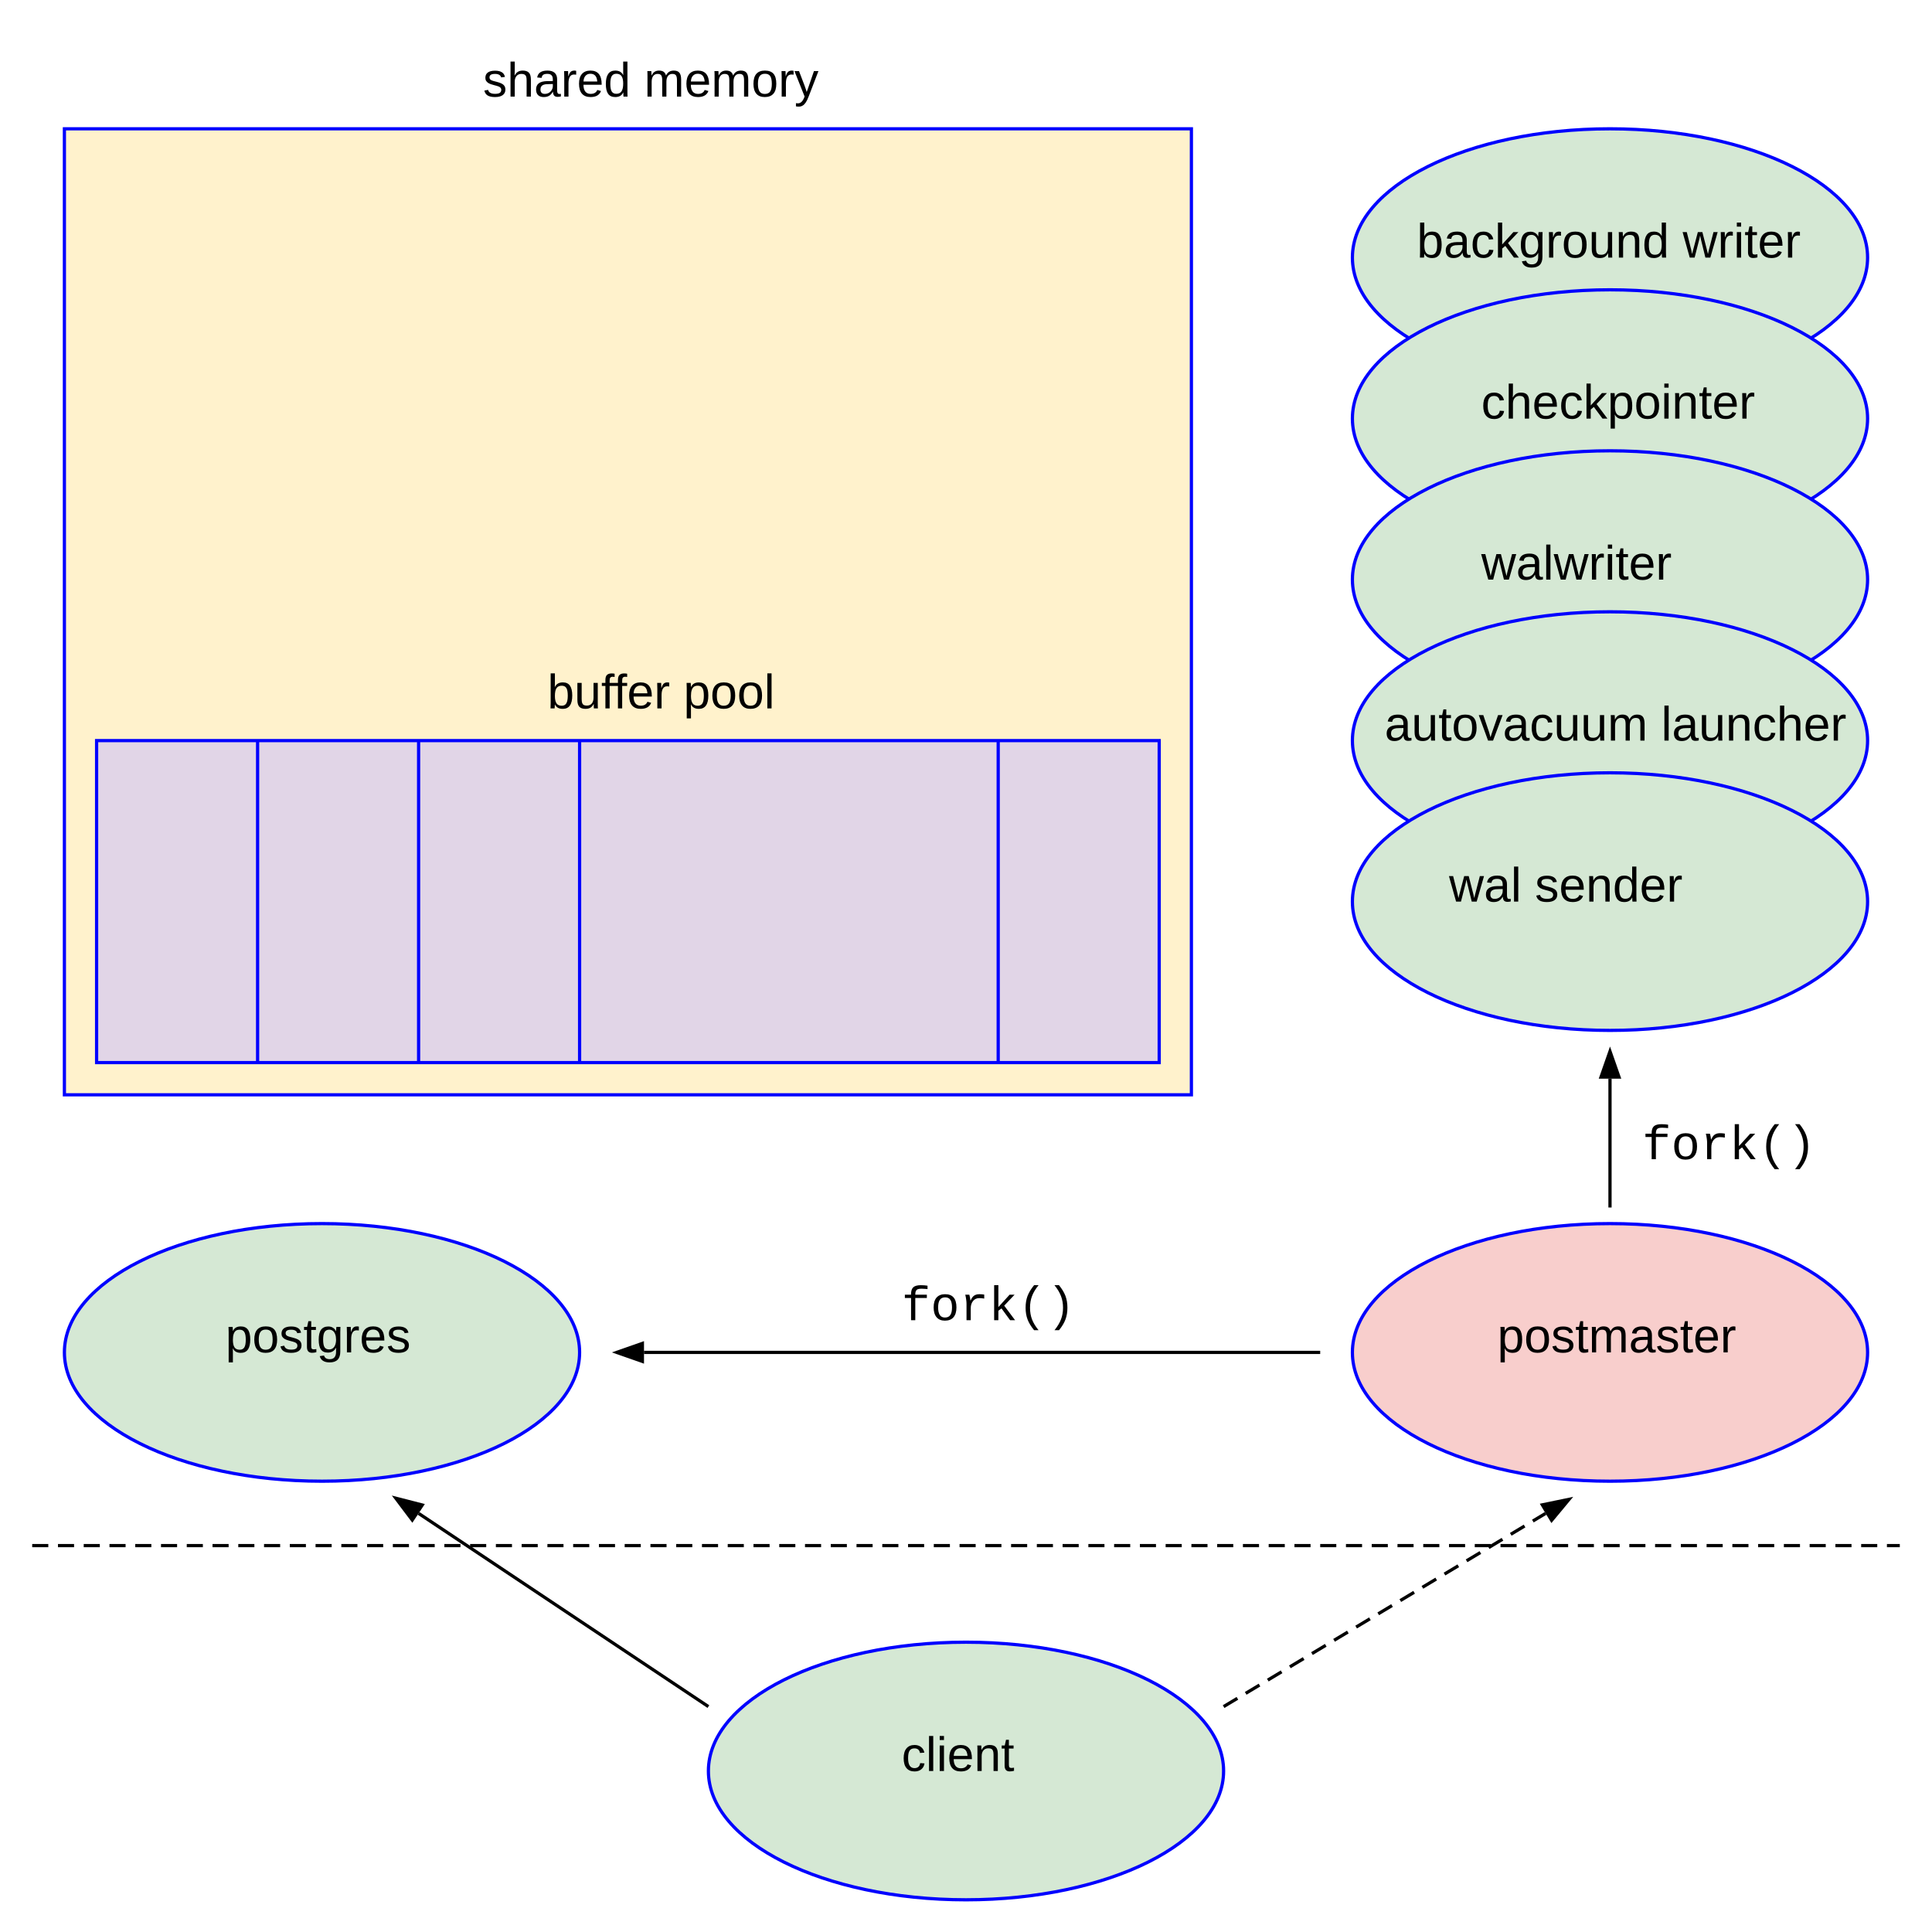
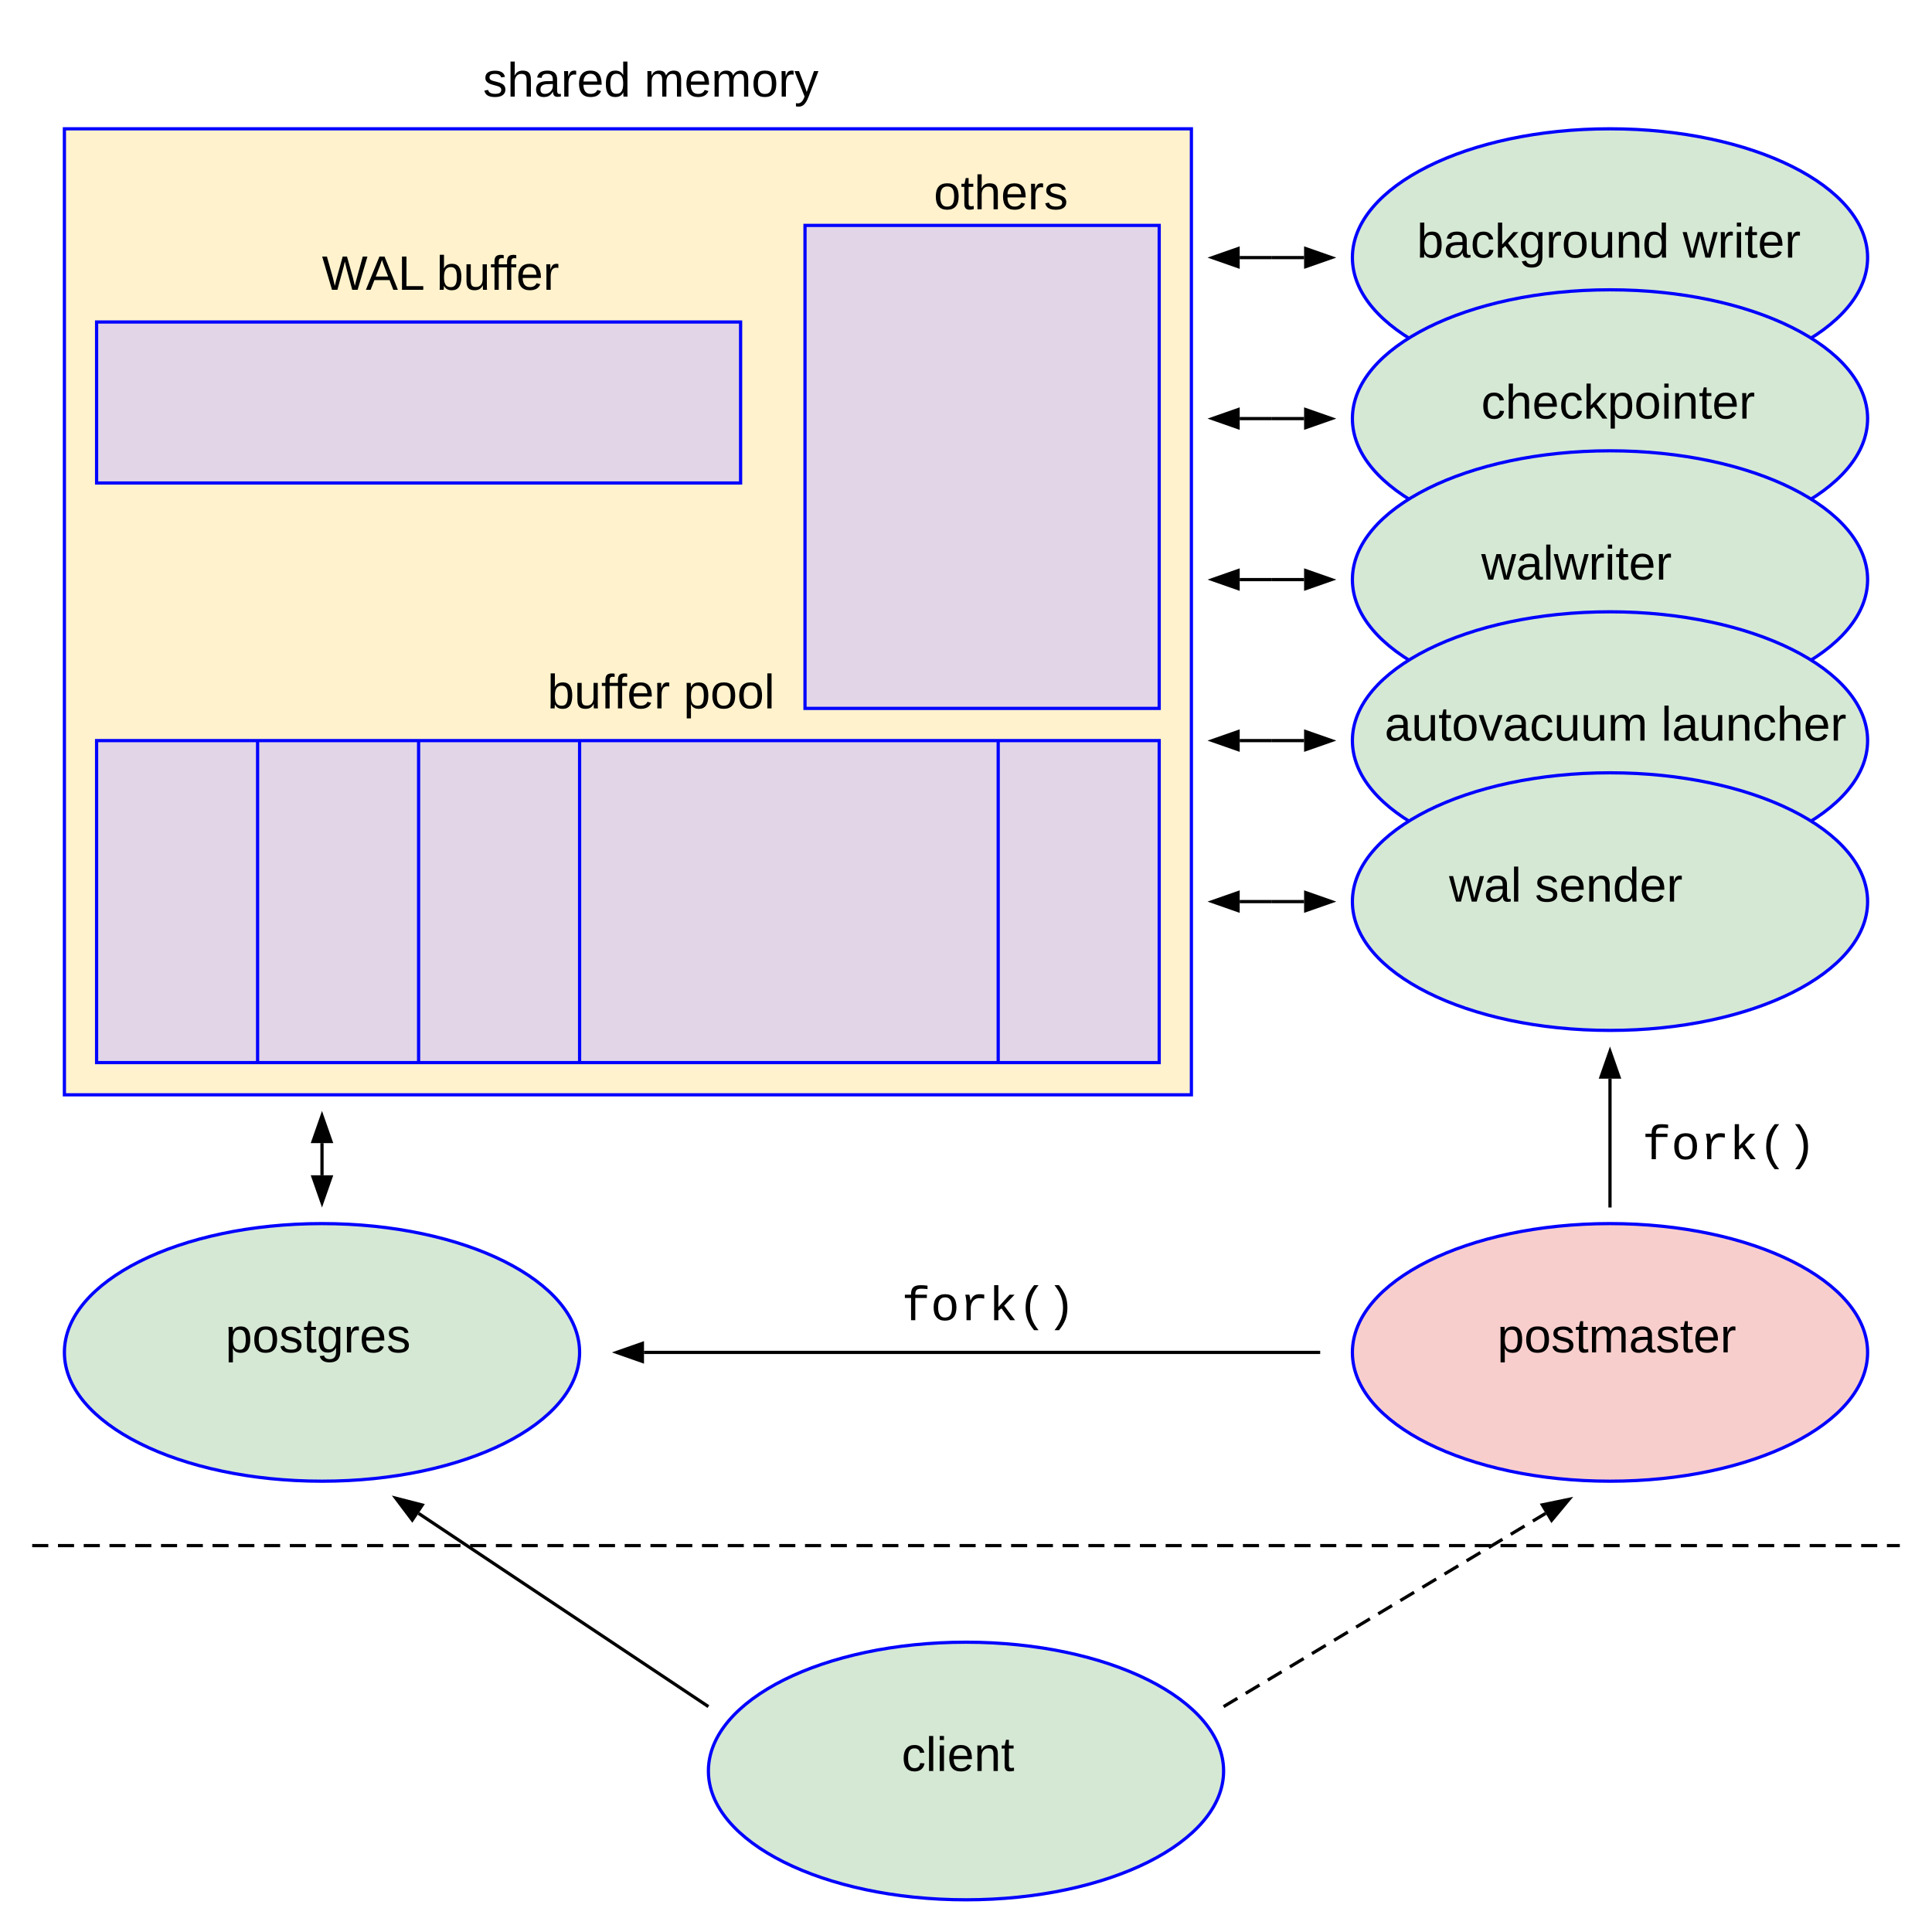
<svg xmlns="http://www.w3.org/2000/svg" version="1.1" width="600" height="600">
  <defs>
    <marker id="arrowhead" markerWidth="10" markerHeight="7" refX="0" refY="3.5" orient="auto">
      <polygon points="0 0, 10 3.5, 0 7" />
    </marker>
  </defs>
  <ellipse cx="500" cy="80" rx="80" ry="40" style="fill:rgb(213,232,212);stroke:#0000FF;stroke-width:1" />
  <text x="440" y="80" style="font-size:15px;font-family:'Arial'">
background writer
</text>
  <ellipse cx="500" cy="130" rx="80" ry="40" style="fill:rgb(213,232,212);stroke:#0000FF;stroke-width:1" />
  <text x="460" y="130" style="font-size:15px;font-family:'Arial'">
checkpointer
</text>
  <ellipse cx="500" cy="180" rx="80" ry="40" style="fill:rgb(213,232,212);stroke:#0000FF;stroke-width:1" />
  <text x="460" y="180" style="font-size:15px;font-family:'Arial'">
walwriter
</text>
  <ellipse cx="500" cy="230" rx="80" ry="40" style="fill:rgb(213,232,212);stroke:#0000FF;stroke-width:1" />
  <text x="430" y="230" style="font-size:15px;font-family:'Arial'">
autovacuum launcher
</text>
  <ellipse cx="500" cy="280" rx="80" ry="40" style="fill:rgb(213,232,212);stroke:#0000FF;stroke-width:1" />
  <text x="450" y="280" style="font-size:15px;font-family:'Arial'">
wal sender
</text>
+   <line x1="395" y1="80" x2="385" y2="80" stroke="#000" stroke-width="1" marker-end="url(#arrowhead)" />
+   <line x1="395" y1="80" x2="405" y2="80" stroke="#000" stroke-width="1" marker-end="url(#arrowhead)" />
+   <line x1="395" y1="130" x2="385" y2="130" stroke="#000" stroke-width="1" marker-end="url(#arrowhead)" />
+   <line x1="395" y1="130" x2="405" y2="130" stroke="#000" stroke-width="1" marker-end="url(#arrowhead)" />
+   <line x1="395" y1="180" x2="385" y2="180" stroke="#000" stroke-width="1" marker-end="url(#arrowhead)" />
+   <line x1="395" y1="180" x2="405" y2="180" stroke="#000" stroke-width="1" marker-end="url(#arrowhead)" />
+   <line x1="395" y1="230" x2="385" y2="230" stroke="#000" stroke-width="1" marker-end="url(#arrowhead)" />
+   <line x1="395" y1="230" x2="405" y2="230" stroke="#000" stroke-width="1" marker-end="url(#arrowhead)" />
+   <line x1="395" y1="280" x2="385" y2="280" stroke="#000" stroke-width="1" marker-end="url(#arrowhead)" />
+   <line x1="395" y1="280" x2="405" y2="280" stroke="#000" stroke-width="1" marker-end="url(#arrowhead)" />
  <rect x="20" y="40" width="350" height="300" style="fill:rgb(255,242,204);stroke:#0000FF;stroke-width:1" />
  <text x="150" y="30" style="font-size:15px;font-family:'Arial'">
shared memory
</text>
  <ellipse cx="100" cy="420" rx="80" ry="40" style="fill:rgb(213,232,212);stroke:#0000FF;stroke-width:1" />
  <text x="70" y="420" style="font-size:15px;font-family:'Arial'">
postgres
</text>
+   <line x1="100" y1="360" x2="100" y2="355" stroke="#000" stroke-width="1" marker-end="url(#arrowhead)" />
+   <line x1="100" y1="360" x2="100" y2="365" stroke="#000" stroke-width="1" marker-end="url(#arrowhead)" />
  <ellipse cx="500" cy="420" rx="80" ry="40" style="fill:rgb(248,206,204);stroke:#0000FF;stroke-width:1" />
  <text x="465" y="420" style="font-size:15px;font-family:'Arial'">
postmaster
</text>
  <line x1="500" y1="375" x2="500" y2="335" stroke="#000" stroke-width="1" marker-end="url(#arrowhead)" />
  <text x="510" y="360" style="font-size:15px;font-family:'Courier New'">
fork()
</text>
  <line x1="410" y1="420" x2="200" y2="420" stroke="#000" stroke-width="1" marker-end="url(#arrowhead)" />
  <text x="280" y="410" style="font-size:15px;font-family:'Courier New'">
fork()
</text>
  <line x1="10" y1="480" x2="590" y2="480" stroke="#000000" stroke-dasharray="5,3" stroke-width="1" />
  <ellipse cx="300" cy="550" rx="80" ry="40" style="fill:rgb(213,232,212);stroke:#0000FF;stroke-width:1" />
  <text x="280" y="550" style="font-size:15px;font-family:'Arial'">
client
</text>
  <line x1="380" y1="530" x2="480" y2="470" stroke="#000" stroke-dasharray="5,3" stroke-width="1" marker-end="url(#arrowhead)" />
  <line x1="220" y1="530" x2="130" y2="470" stroke="#000" stroke-width="1" marker-end="url(#arrowhead)" />
+   <text x="100" y="90" style="font-size:15px;font-family:'Arial'">
+ WAL buffer
+ </text>
+   <rect x="30" y="100" width="200" height="50" style="fill:rgb(225,213,231);stroke:#0000FF;stroke-width:1" />
  <text x="170" y="220" style="font-size:15px;font-family:'Arial'">
buffer pool
</text>
  <rect x="30" y="230" width="330" height="100" style="fill:rgb(225,213,231);stroke:#0000FF;stroke-width:1" />
  <line x1="80" y1="230" x2="80" y2="330" stroke="#0000FF" stroke-width="1" />
  <line x1="130" y1="230" x2="130" y2="330" stroke="#0000FF" stroke-width="1" />
  <line x1="180" y1="230" x2="180" y2="330" stroke="#0000FF" stroke-width="1" />
  <line x1="310" y1="230" x2="310" y2="330" stroke="#0000FF" stroke-width="1" />
+   <text x="290" y="65" style="font-size:15px;font-family:'Arial'">
+ others
+ </text>
+   <rect x="250" y="70" width="110" height="150" style="fill:rgb(225,213,231);stroke:#0000FF;stroke-width:1" />
</svg>
